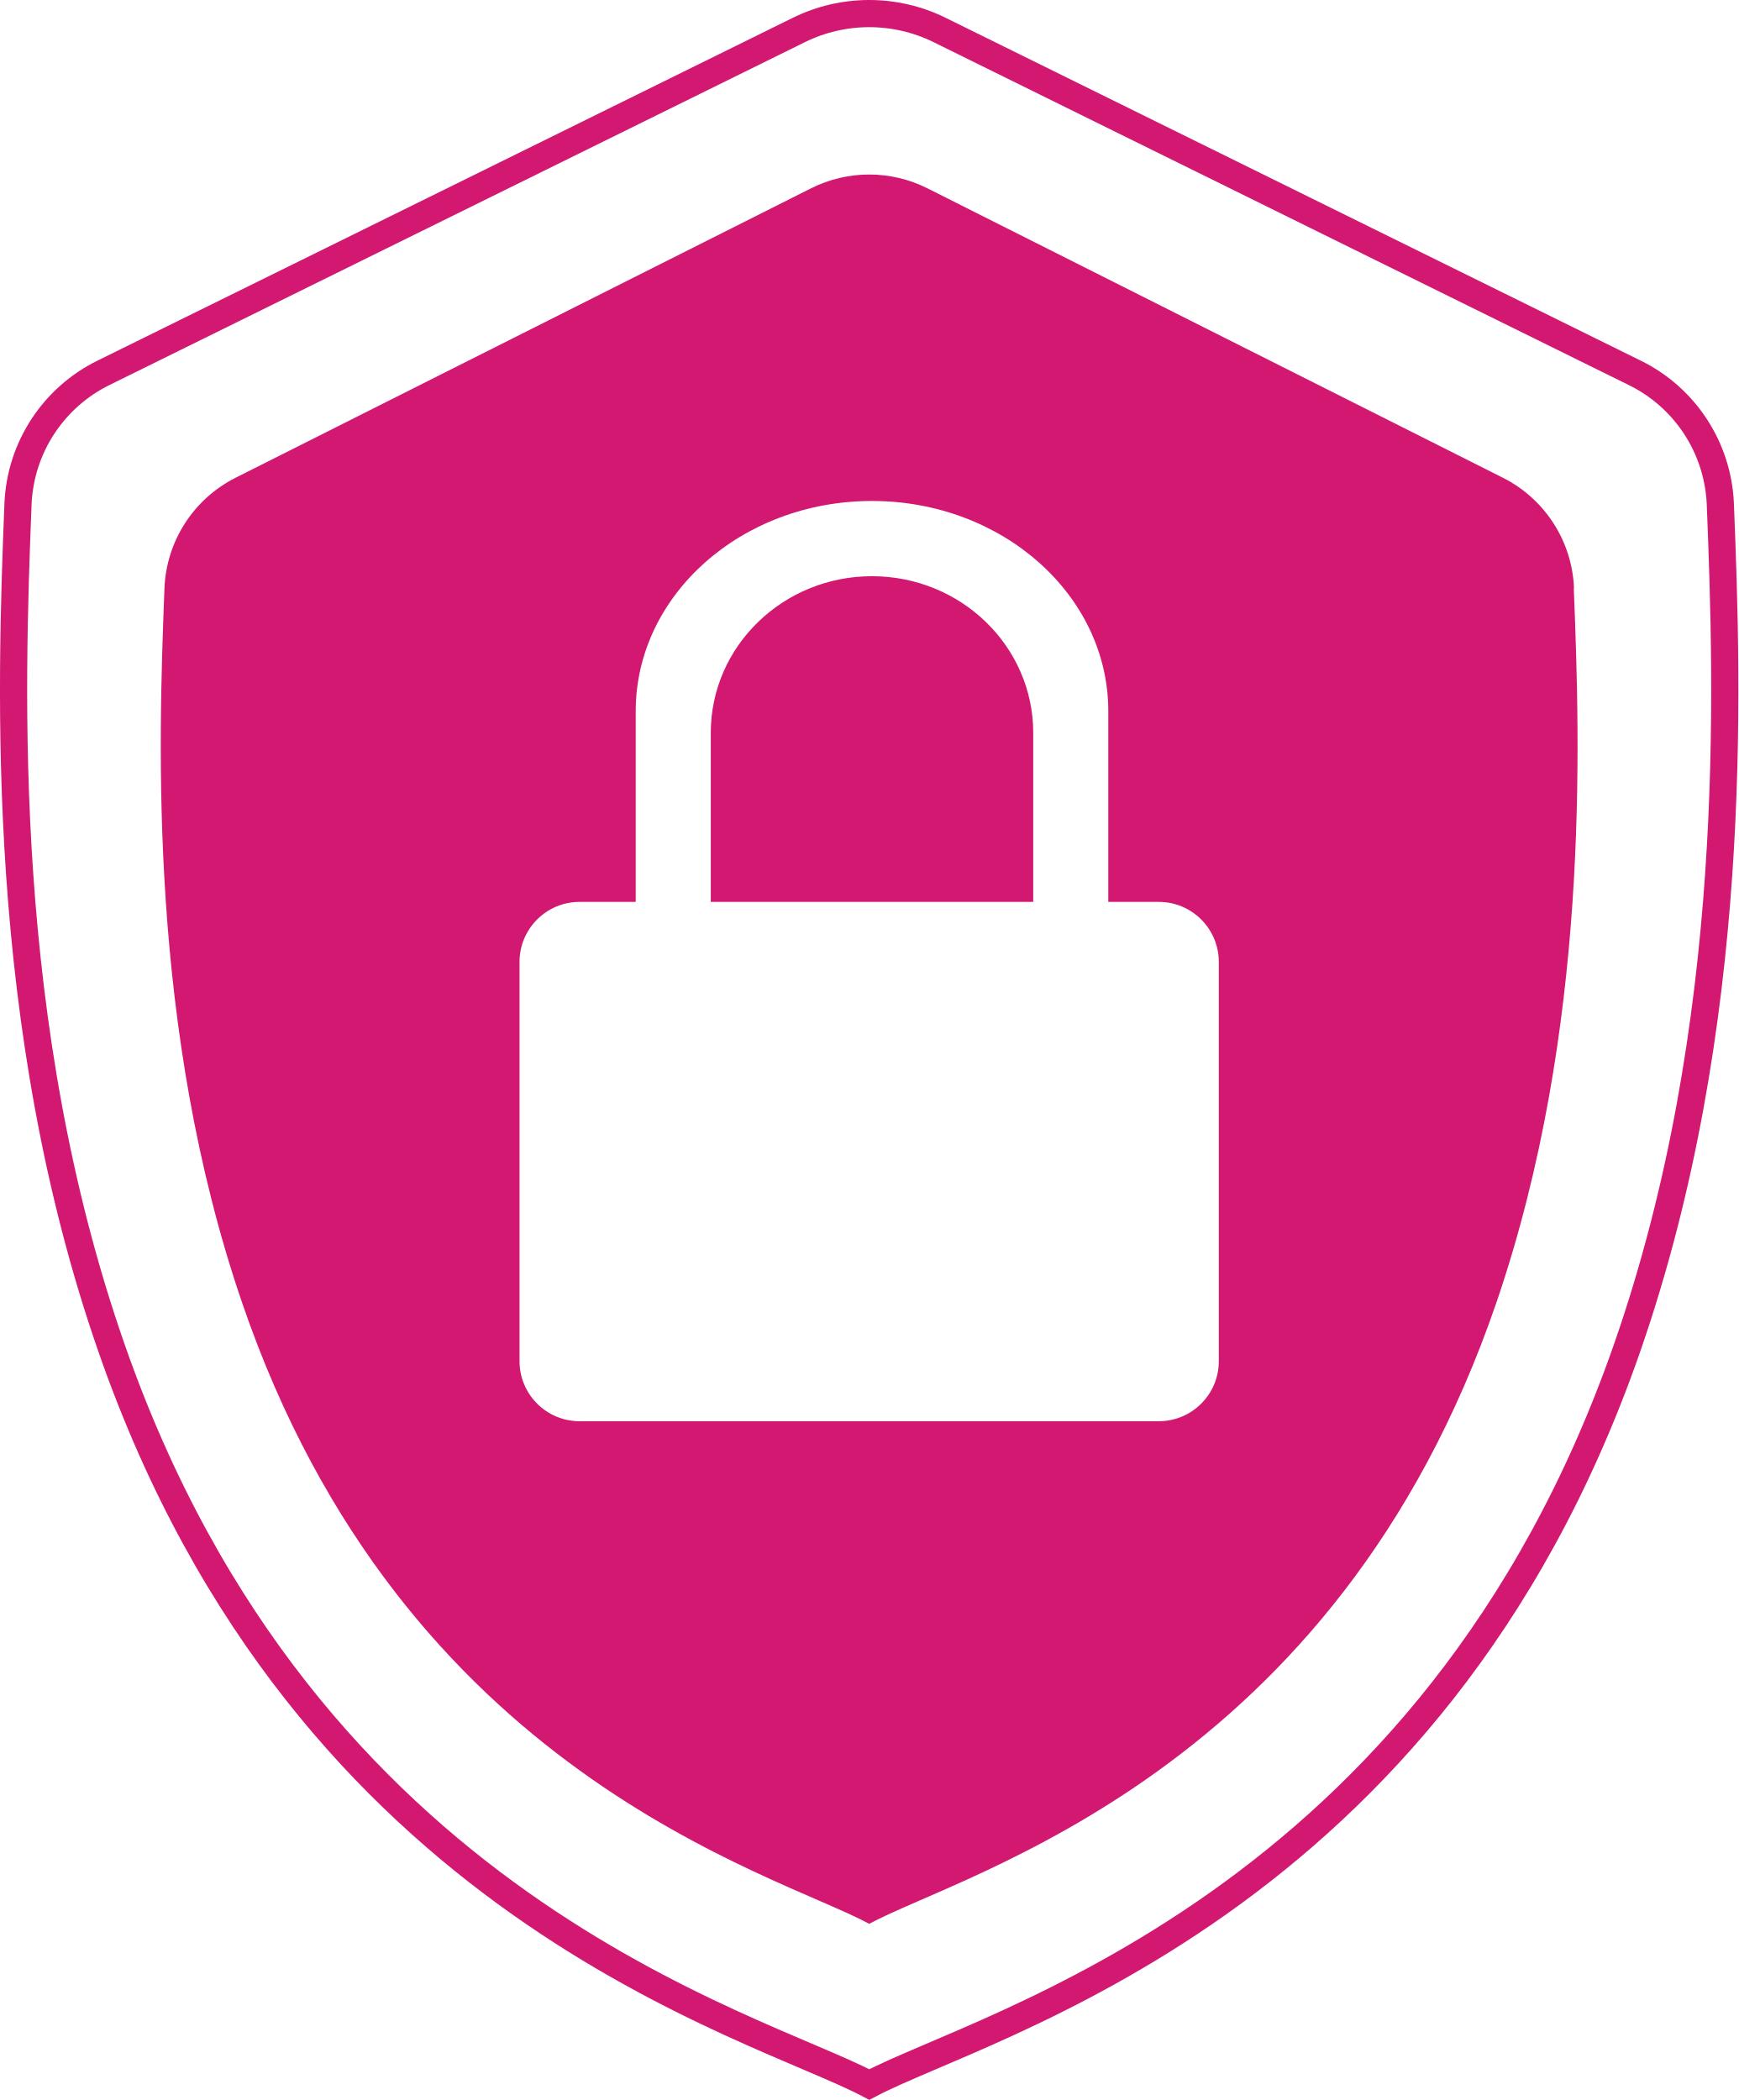
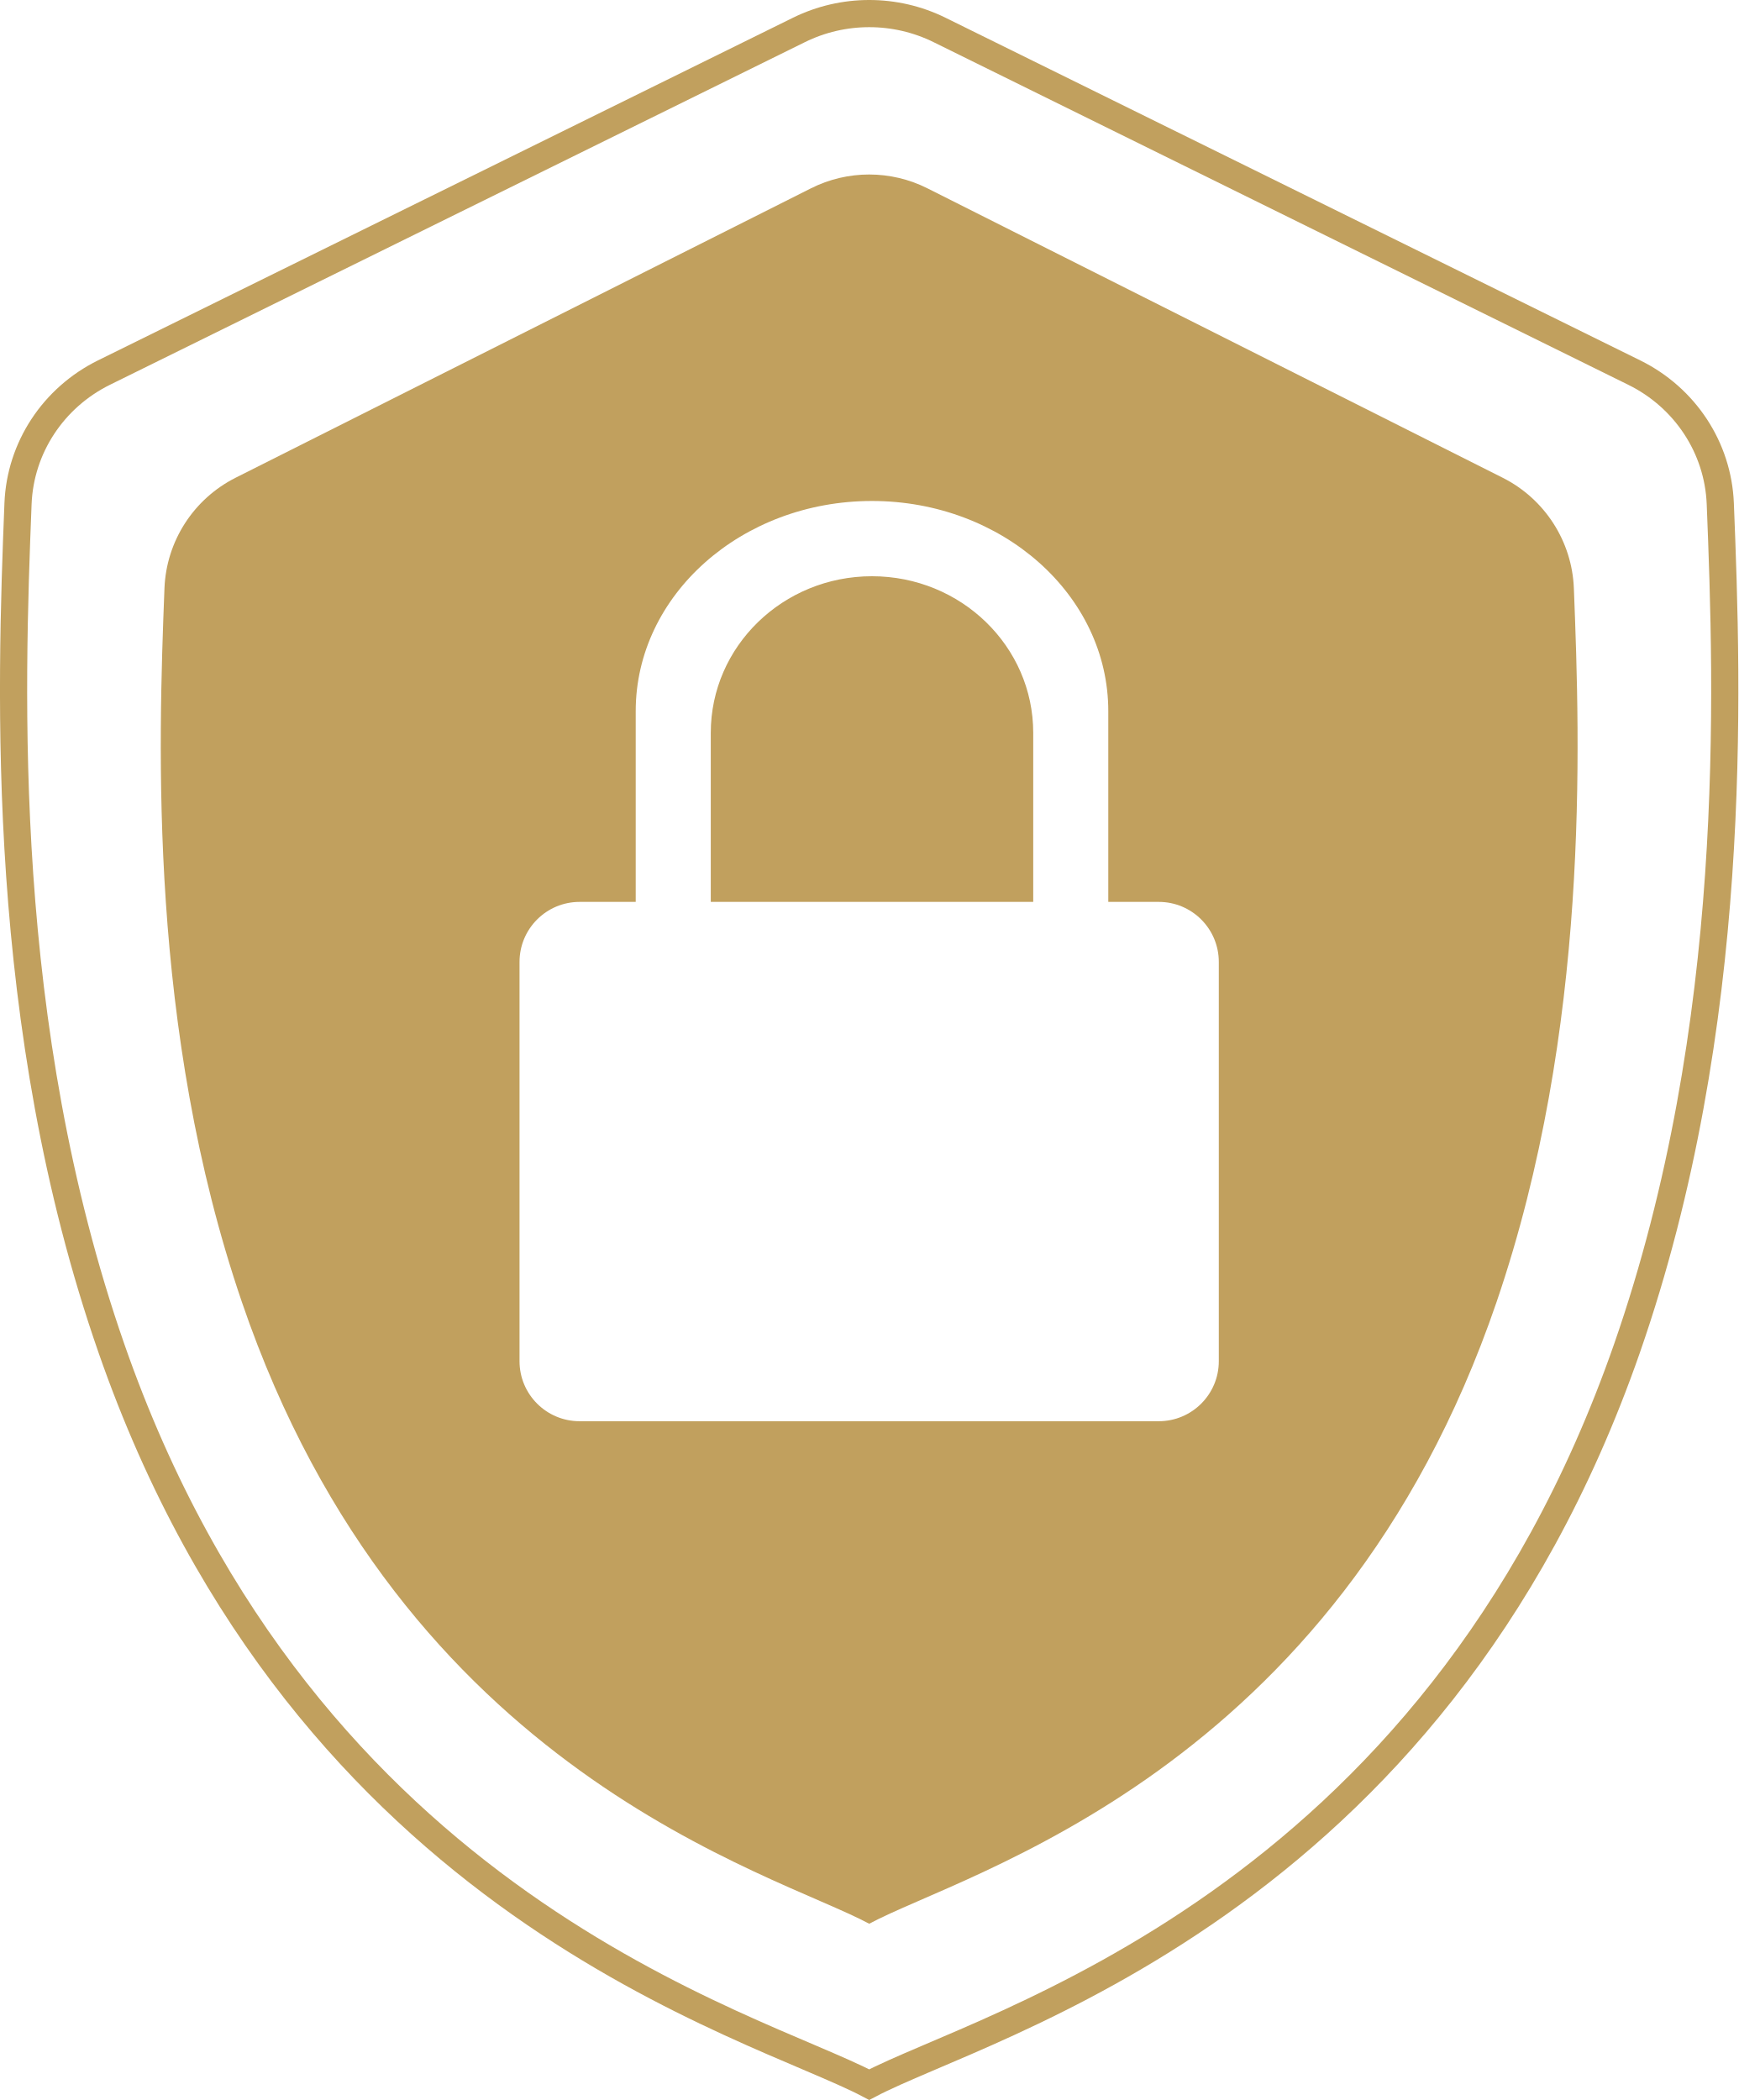
- <svg xmlns="http://www.w3.org/2000/svg" viewBox="0 0 594.26 717.97">
+ <svg xmlns="http://www.w3.org/2000/svg" id="Capa_2" viewBox="0 0 594.26 717.97">
  <defs>
-     <style>.cls-1{fill:none;stroke:#d31872;stroke-miterlimit:10;stroke-width:9.29px;}.cls-2{fill:#d31872;}</style>
+     <style>.cls-1{fill:#c1a05e;}.cls-2{fill:none;stroke:#c1a05e;stroke-miterlimit:10;stroke-width:9.29px;}</style>
  </defs>
-   <g id="Capa_2" data-name="Capa 2">
-     <g id="Capa_2-2" data-name="Capa 2">
-       <g id="seguretat">
-         <path class="cls-1" d="M556.17,461c-66.67,191.23-219.49,230.78-259,251.68-39.61-20.9-192.43-60.45-259-251.68C-.42,350.47,3.62,236.29,6.16,172.17a52.38,52.38,0,0,1,29.41-44.8L273.11,10.24a54.44,54.44,0,0,1,48.08,0L558.68,127.39a52.38,52.38,0,0,1,29.41,44.77C590.65,236.27,594.66,350.47,556.17,461Z" />
-         <path class="cls-2" d="M298.08,197c-30.43,0-55.1,24-55.1,53.54v57.8H353.21v-57.8C353.21,221,328.54,197,298.08,197Zm0,0c-30.43,0-55.1,24-55.1,53.54v57.8H353.21v-57.8C353.21,221,328.54,197,298.08,197Zm240,4.13a44.28,44.28,0,0,0-24.35-37.81L317.05,64.39a44.29,44.29,0,0,0-39.81,0L80.57,163.32a44.25,44.25,0,0,0-24.35,37.83c-2.1,54.16-5.45,150.6,26.46,244,55.14,161.52,181.67,194.93,214.46,212.58,32.74-17.65,159.26-51.06,214.47-212.58C543.47,351.74,540.16,255.29,538,201.14ZM416.65,465.38a20.52,20.52,0,0,1-20.52,20.52h-198a20.53,20.53,0,0,1-20.53-20.52V328.88a20.53,20.53,0,0,1,20.53-20.53h19.19V243.14c0-39.68,36.18-71.86,80.76-71.86s80.79,32.18,80.79,71.86v65.21h17.26a20.53,20.53,0,0,1,20.52,20.53ZM298.08,197c-30.43,0-55.1,24-55.1,53.54v57.8H353.21v-57.8C353.21,221,328.54,197,298.08,197Z" />
-       </g>
+   <g id="Capa_2-2">
+     <g id="seguretat">
+       <path class="cls-2" d="M556.17,461.04c-66.67,191.24-219.49,230.79-259.03,251.68-39.61-20.9-192.43-60.44-259.03-251.68C-.42,350.47,3.62,236.29,6.16,172.17c.76-19.07,12.02-36.22,29.41-44.8L273.11,10.24c15.12-7.46,32.96-7.46,48.08,0l237.49,117.15c17.38,8.57,28.64,25.71,29.4,44.77,2.57,64.11,6.58,178.31-31.91,288.88Z" />
+       <path class="cls-1" d="M298.08,197.01c-30.43,0-55.1,23.98-55.1,53.54v57.8h110.23v-57.8c0-29.56-24.67-53.54-55.13-53.54ZM298.08,197.01c-30.43,0-55.1,23.98-55.1,53.54v57.8h110.23v-57.8c0-29.56-24.67-53.54-55.13-53.54ZM538.03,201.14c-.63-16.09-9.96-30.57-24.35-37.81l-196.63-98.94c-12.52-6.3-27.29-6.31-39.81-.01l-196.67,98.94c-14.4,7.24-23.73,21.73-24.35,37.83-2.1,54.16-5.45,150.6,26.46,243.98,55.14,161.52,181.67,194.93,214.46,212.58,32.74-17.65,159.26-51.06,214.47-212.58,31.86-93.39,28.55-189.84,26.42-243.99ZM416.65,465.38c0,11.33-9.19,20.52-20.52,20.52h-198c-11.34,0-20.53-9.19-20.53-20.52v-136.5c0-11.34,9.19-20.53,20.53-20.53h19.19v-65.21c0-39.68,36.18-71.86,80.76-71.86s80.79,32.18,80.79,71.86v65.21h17.26c11.33,0,20.52,9.19,20.52,20.53v136.5ZM298.08,197.01c-30.43,0-55.1,23.98-55.1,53.54v57.8h110.23v-57.8c0-29.56-24.67-53.54-55.13-53.54Z" />
    </g>
  </g>
</svg>
